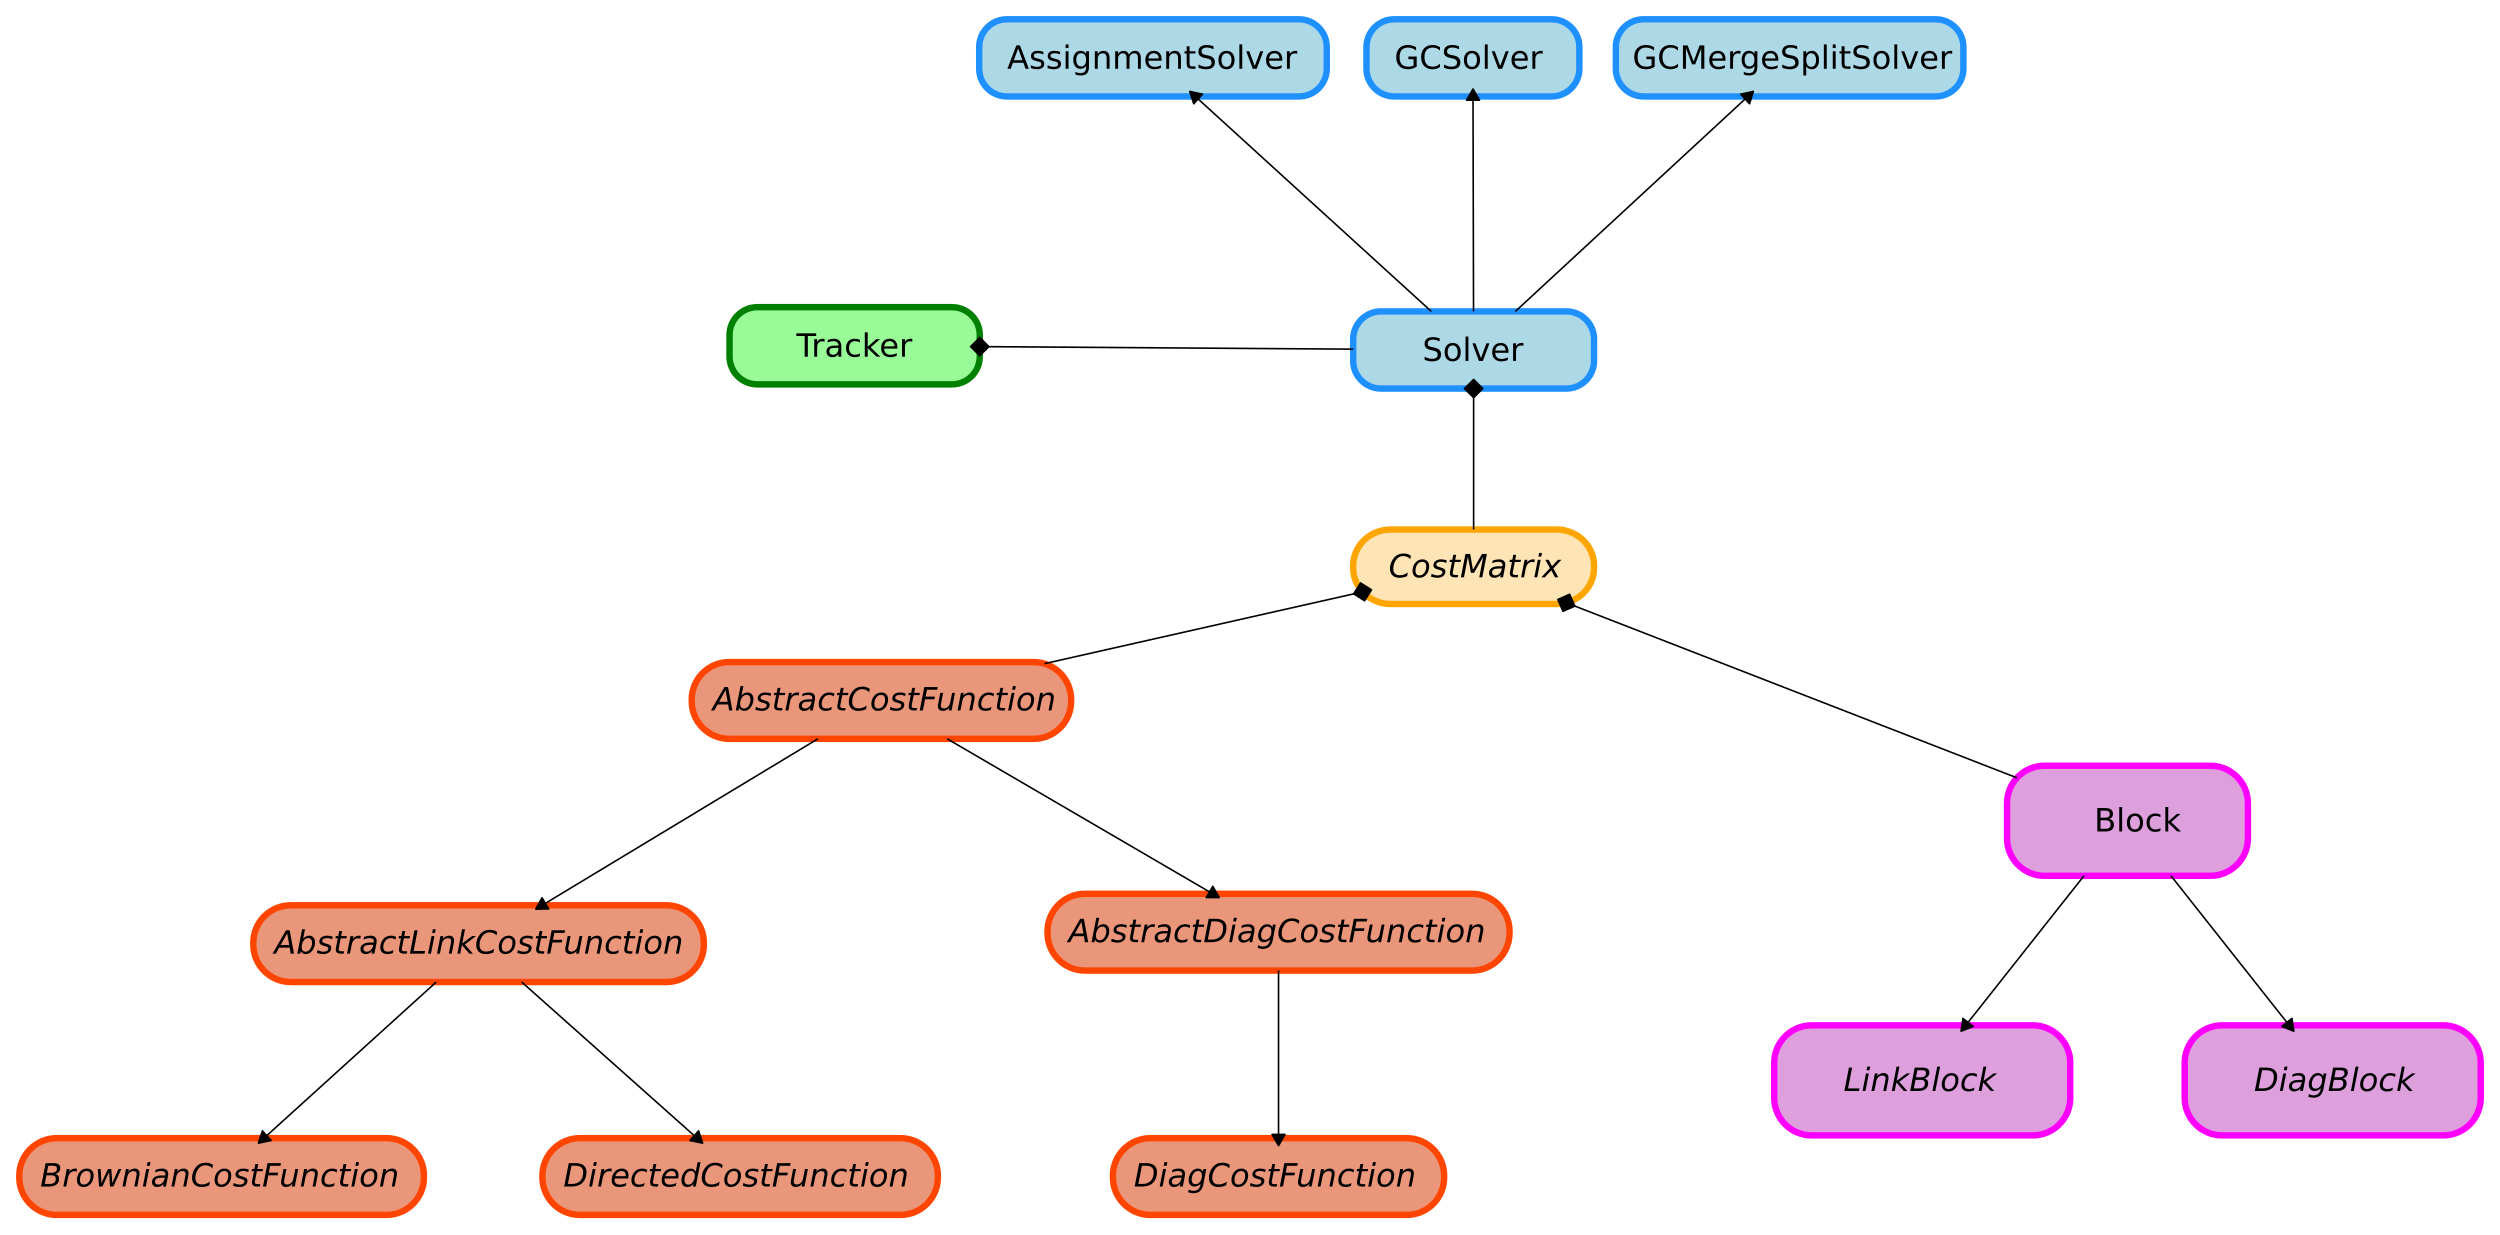
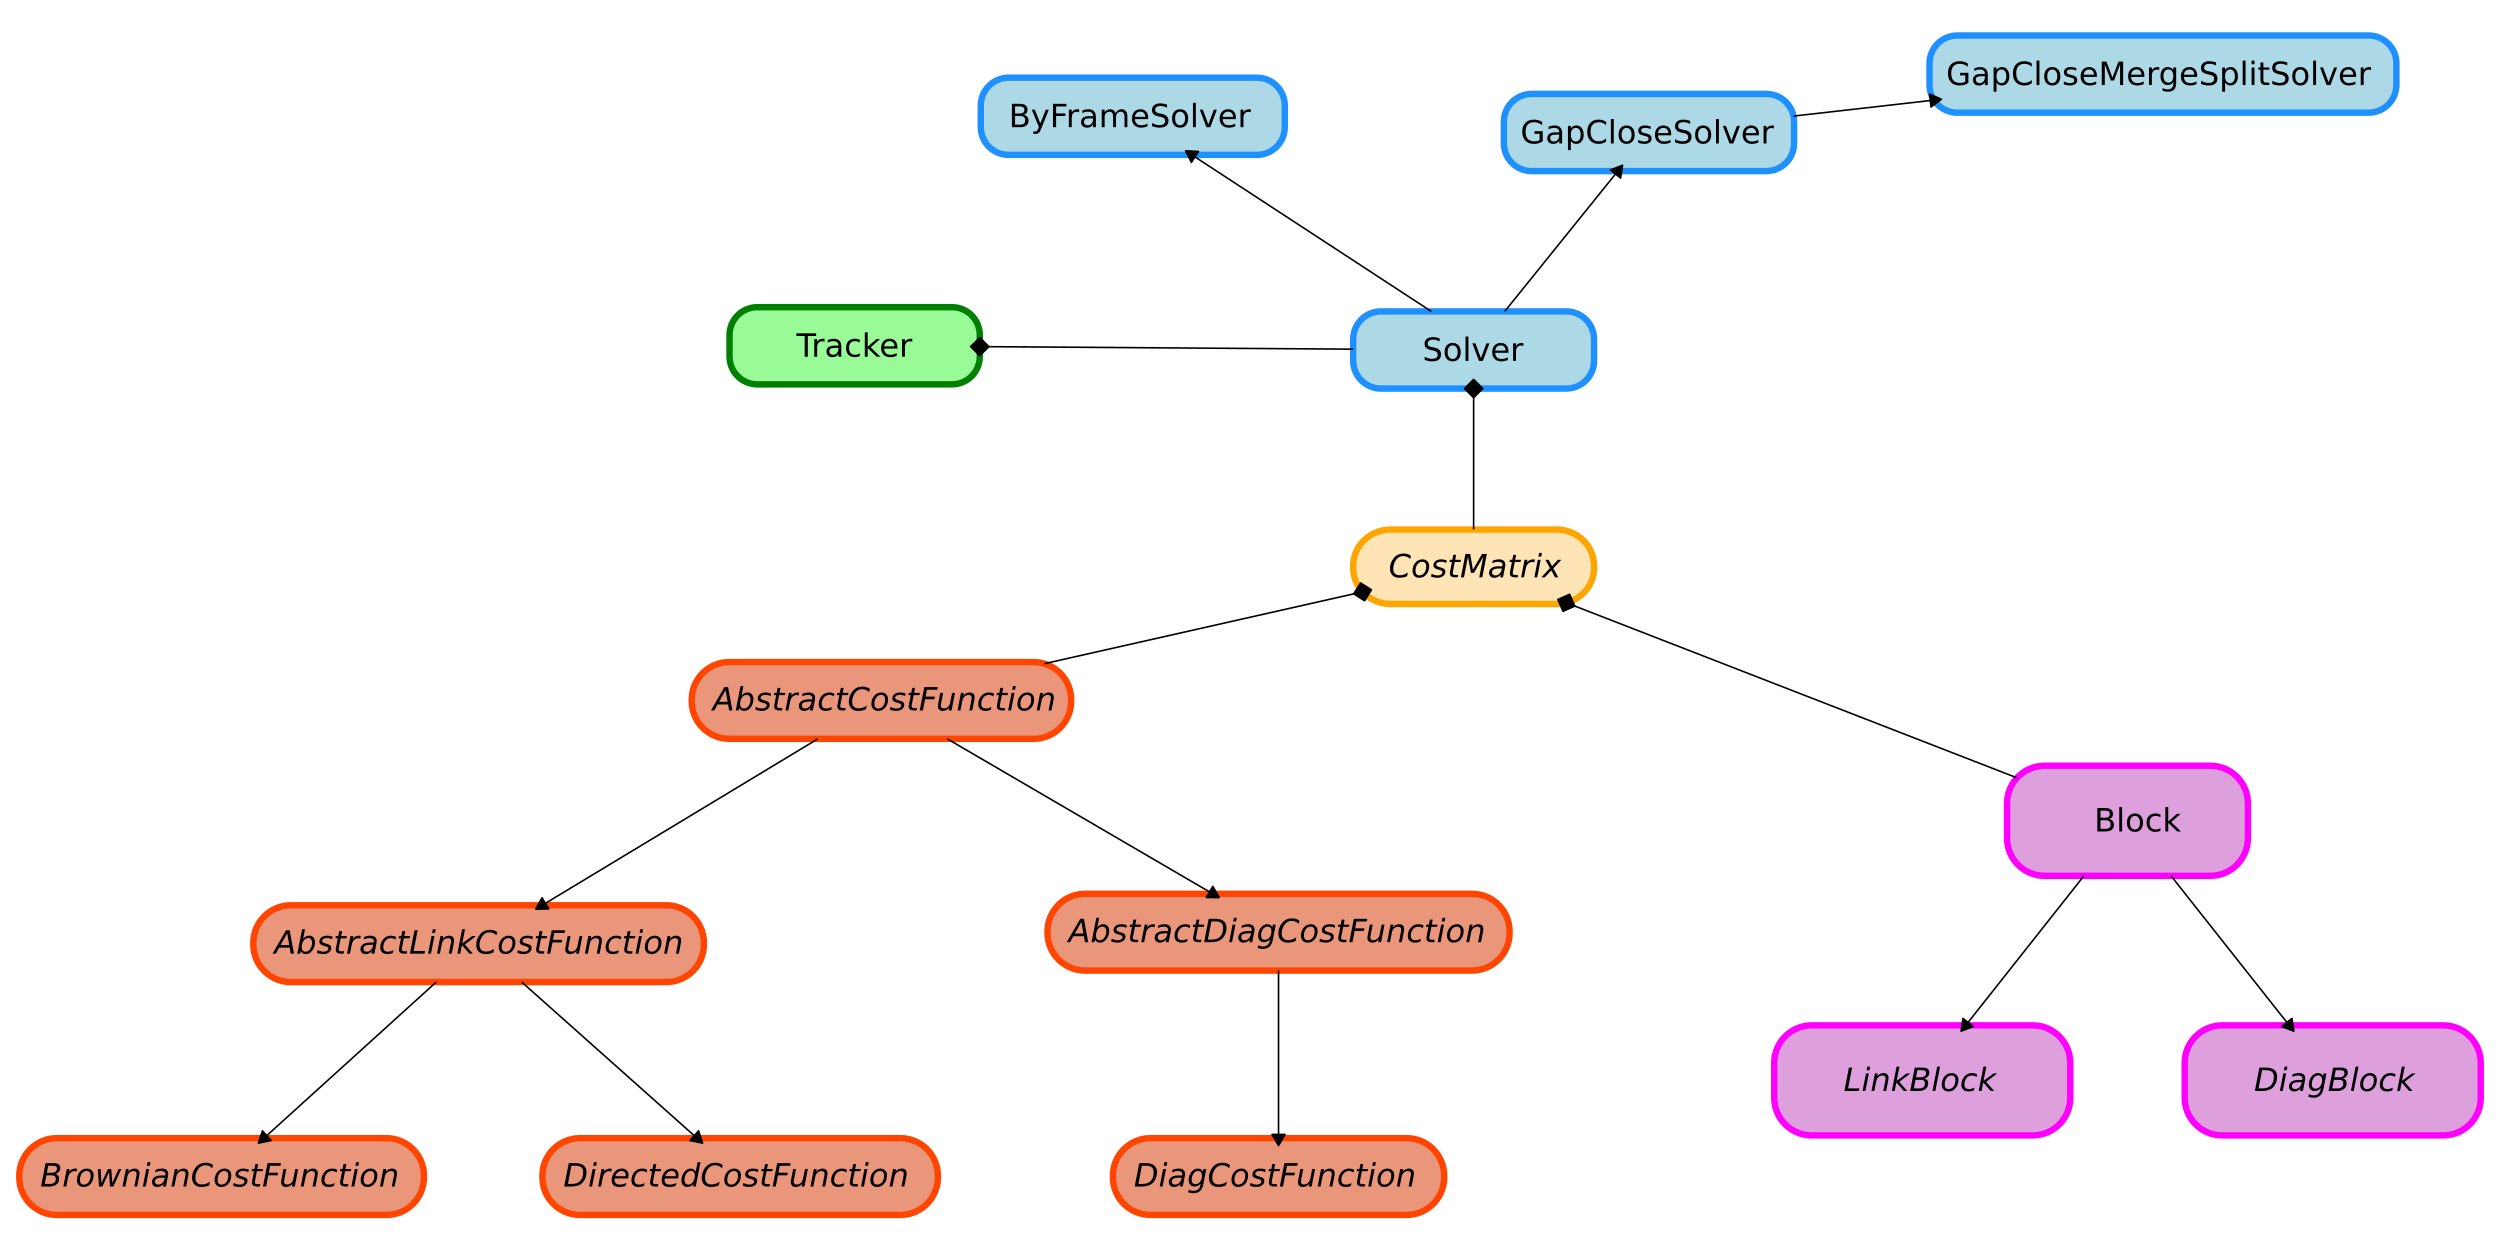
<svg xmlns="http://www.w3.org/2000/svg" width="1556.546" height="768.438" id="svg2" version="1.1">
  <defs id="defs4" style="stroke-linecap:square;stroke-linejoin:round">
    <marker orient="auto" refY="0" refX="0" id="DiamondL" style="stroke-linecap:square;stroke-linejoin:round;overflow:visible">
      <path id="path3897" d="M 0,-7.071 -7.071,0 0,7.071 7.071,0 0,-7.071 z" style="fill-rule:evenodd;stroke:#000000;stroke-width:1pt;stroke-linecap:square;stroke-linejoin:round" transform="scale(0.8,0.8)" />
    </marker>
    <marker orient="auto" refY="0" refX="0" id="TriangleOutL" style="stroke-linecap:square;stroke-linejoin:round;overflow:visible">
      <path id="path3960" d="m 5.77,0 -8.65,5 0,-10 8.65,5 z" style="fill-rule:evenodd;stroke:#000000;stroke-width:1pt;stroke-linecap:square;stroke-linejoin:round" transform="scale(0.8,0.8)" />
    </marker>
    <marker orient="auto" refY="0" refX="0" id="TriangleOutM" style="stroke-linecap:square;stroke-linejoin:round;overflow:visible">
      <path id="path3963" d="m 5.77,0 -8.65,5 0,-10 8.65,5 z" style="fill-rule:evenodd;stroke:#000000;stroke-width:1pt;stroke-linecap:square;stroke-linejoin:round" transform="scale(0.4,0.4)" />
    </marker>
    <clipPath id="p6052dcc732">
      <rect style="stroke-linecap:square;stroke-linejoin:round" id="rect1446" y="35.06" x="70.546" width="780.494" height="418.18" />
    </clipPath>
    <style id="style6" type="text/css">
*{stroke-linecap:square;stroke-linejoin:round;}
  </style>
    <marker orient="auto" refY="0" refX="0" id="TriangleOutL-8" style="stroke-linecap:square;stroke-linejoin:round;overflow:visible">
      <path id="path3960-3" d="m 5.77,0 -8.65,5 0,-10 8.65,5 z" style="fill-rule:evenodd;stroke:#000000;stroke-width:1pt;stroke-linecap:square;stroke-linejoin:round" transform="scale(0.8,0.8)" />
    </marker>
    <marker orient="auto" refY="0" refX="0" id="DiamondL-9" style="stroke-linecap:square;stroke-linejoin:round;overflow:visible">
      <path id="path3897-9" d="M 0,-7.071 -7.071,0 0,7.071 7.071,0 0,-7.071 z" style="fill-rule:evenodd;stroke:#000000;stroke-width:1pt;stroke-linecap:square;stroke-linejoin:round" transform="scale(0.8,0.8)" />
    </marker>
    <marker orient="auto" refY="0" refX="0" id="DiamondL-6" style="stroke-linecap:square;stroke-linejoin:round;overflow:visible">
      <path id="path3897-0" d="M 0,-7.071 -7.071,0 0,7.071 7.071,0 0,-7.071 z" style="fill-rule:evenodd;stroke:#000000;stroke-width:1pt;stroke-linecap:square;stroke-linejoin:round" transform="scale(0.8,0.8)" />
    </marker>
    <marker orient="auto" refY="0" refX="0" id="DiamondL-0" style="stroke-linecap:square;stroke-linejoin:round;overflow:visible">
      <path id="path3897-3" d="M 0,-7.071 -7.071,0 0,7.071 7.071,0 0,-7.071 z" style="fill-rule:evenodd;stroke:#000000;stroke-width:1pt;stroke-linecap:square;stroke-linejoin:round" transform="scale(0.8,0.8)" />
    </marker>
    <marker orient="auto" refY="0" refX="0" id="TriangleOutL-6" style="stroke-linecap:square;stroke-linejoin:round;overflow:visible">
      <path id="path3960-6" d="m 5.77,0 -8.65,5 0,-10 8.65,5 z" style="fill-rule:evenodd;stroke:#000000;stroke-width:1pt;stroke-linecap:square;stroke-linejoin:round" transform="scale(0.8,0.8)" />
    </marker>
    <marker orient="auto" refY="0" refX="0" id="TriangleOutL-89" style="stroke-linecap:square;stroke-linejoin:round;overflow:visible">
      <path id="path3960-9" d="m 5.77,0 -8.65,5 0,-10 8.65,5 z" style="fill-rule:evenodd;stroke:#000000;stroke-width:1pt;stroke-linecap:square;stroke-linejoin:round" transform="scale(0.8,0.8)" />
    </marker>
    <marker orient="auto" refY="0" refX="0" id="TriangleOutL-1" style="stroke-linecap:square;stroke-linejoin:round;overflow:visible">
      <path id="path3960-5" d="m 5.77,0 -8.65,5 0,-10 8.65,5 z" style="fill-rule:evenodd;stroke:#000000;stroke-width:1pt;stroke-linecap:square;stroke-linejoin:round" transform="scale(0.8,0.8)" />
    </marker>
    <marker orient="auto" refY="0" refX="0" id="DiamondL-99" style="stroke-linecap:square;stroke-linejoin:round;overflow:visible">
      <path id="path3897-36" d="M 0,-7.071 -7.071,0 0,7.071 7.071,0 0,-7.071 z" style="fill-rule:evenodd;stroke:#000000;stroke-width:1pt;stroke-linecap:square;stroke-linejoin:round" transform="scale(0.8,0.8)" />
    </marker>
    <marker orient="auto" refY="0" refX="0" id="DiamondL-1" style="stroke-linecap:square;stroke-linejoin:round;overflow:visible">
      <path id="path3897-7" d="M 0,-7.071 -7.071,0 0,7.071 7.071,0 0,-7.071 z" style="fill-rule:evenodd;stroke:#000000;stroke-width:1pt;stroke-linecap:square;stroke-linejoin:round" transform="scale(0.8,0.8)" />
    </marker>
  </defs>
  <g id="layer1" style="stroke-linecap:square;stroke-linejoin:round" transform="translate(88.81104,528.566)" />
  <g id="g3186" transform="translate(-53.87424,317.1638)" style="stroke-linecap:square;stroke-linejoin:round">
    <rect ry="22.473" rx="23.365" y="12.532" x="896.392" height="46.374" width="149.975" id="rect2985" style="fill:#ffe4b5;fill-opacity:1;stroke:#ffa500;stroke-width:4;stroke-linecap:round;stroke-linejoin:round;stroke-miterlimit:4;stroke-opacity:1;stroke-dasharray:none;stroke-dashoffset:0" />
    <text id="text3782" y="42.308" x="918.443" style="font-size:20px;font-style:normal;font-variant:normal;font-weight:normal;font-stretch:normal;text-align:start;line-height:100%;letter-spacing:0px;word-spacing:0px;writing-mode:lr-tb;text-anchor:start;fill:#000000;fill-opacity:1;stroke:none;font-family:DejaVu Sans;-inkscape-font-specification:DejaVu Sans" xml:space="preserve">
      <tspan y="42.308" x="918.443" id="tspan3784" style="font-style:oblique;-inkscape-font-specification:DejaVu Sans Oblique">CostMatrix</tspan>
    </text>
  </g>
  <text xml:space="preserve" style="font-size:12px;font-style:normal;font-variant:normal;font-weight:normal;font-stretch:normal;text-align:start;line-height:100%;letter-spacing:0px;word-spacing:0px;writing-mode:lr-tb;text-anchor:start;fill:#000000;fill-opacity:1;stroke:none;font-family:DejaVu Sans;-inkscape-font-specification:DejaVu Sans" x="673.659" y="908.524" id="text5273">
    <tspan id="tspan5289" style="font-size:12px;font-style:normal;-inkscape-font-specification:DejaVu Sans" x="673.659" y="908.524" />
  </text>
  <rect ry="23.365" rx="23.365" y="412.207" x="430.673" height="47.803" width="236.242" id="rect5267" style="fill:#e9967a;fill-opacity:1;stroke:#ff4500;stroke-width:4;stroke-linecap:round;stroke-linejoin:round;stroke-miterlimit:4;stroke-opacity:1;stroke-dasharray:none;stroke-dashoffset:0" />
  <text id="text5269" y="442.34" x="443.695" style="font-size:20px;font-style:normal;font-variant:normal;font-weight:normal;font-stretch:normal;text-align:start;line-height:100%;letter-spacing:0px;word-spacing:0px;writing-mode:lr-tb;text-anchor:start;fill:#000000;fill-opacity:1;stroke:none;font-family:DejaVu Sans;-inkscape-font-specification:DejaVu Sans" xml:space="preserve">
    <tspan y="442.34" x="443.695" id="tspan5271" style="font-style:oblique;-inkscape-font-specification:DejaVu Sans Oblique">AbstractCostFunction</tspan>
  </text>
  <rect ry="17.304" rx="17.304" y="193.872" x="842.517" height="48.057" width="149.975" id="rect5421" style="fill:#add8e6;fill-opacity:1;stroke:#1e90ff;stroke-width:4;stroke-linecap:round;stroke-linejoin:round;stroke-miterlimit:4;stroke-opacity:1;stroke-dasharray:none;stroke-dashoffset:0" />
  <text id="text5423" y="224.719" x="885.64" style="font-size:20px;font-style:normal;font-variant:normal;font-weight:normal;font-stretch:normal;text-align:start;line-height:100%;letter-spacing:0px;word-spacing:0px;writing-mode:lr-tb;text-anchor:start;fill:#000000;fill-opacity:1;stroke:none;font-family:DejaVu Sans;-inkscape-font-specification:DejaVu Sans" xml:space="preserve">
    <tspan y="224.719" x="885.64" id="tspan5425" style="font-style:normal;-inkscape-font-specification:DejaVu Sans">Solver</tspan>
  </text>
  <path style="fill:none;stroke:#000000;stroke-width:1;stroke-linecap:butt;stroke-linejoin:miter;stroke-miterlimit:4;stroke-opacity:1;stroke-dasharray:none;marker-end:url(#DiamondL);display:inline" d="m 917.505,329.696 2e-5,-87.767" id="path5450-0" />
-   <rect ry="17.304" rx="17.304" y="12" x="609.66" height="48.057" width="216.404" id="rect5421-0" style="fill:#add8e6;fill-opacity:1;stroke:#1e90ff;stroke-width:4;stroke-linecap:round;stroke-linejoin:round;stroke-miterlimit:4;stroke-opacity:1;stroke-dasharray:none;stroke-dashoffset:0" />
-   <text id="text5423-4" y="42.847" x="627.069" style="font-size:20px;font-style:normal;font-variant:normal;font-weight:normal;font-stretch:normal;text-align:start;line-height:100%;letter-spacing:0px;word-spacing:0px;writing-mode:lr-tb;text-anchor:start;fill:#000000;fill-opacity:1;stroke:none;font-family:DejaVu Sans;-inkscape-font-specification:DejaVu Sans" xml:space="preserve">
-     <tspan y="42.847" x="627.069" id="tspan5425-5" style="font-style:normal;-inkscape-font-specification:DejaVu Sans">AssignmentSolver</tspan>
+   <rect ry="17.304" rx="17.304" y="48.365" x="610.658" height="48.057" width="189.261" id="rect5421-0" style="fill:#add8e6;fill-opacity:1;stroke:#1e90ff;stroke-width:4;stroke-linecap:round;stroke-linejoin:round;stroke-miterlimit:4;stroke-opacity:1;stroke-dasharray:none;stroke-dashoffset:0" />
+   <text id="text5423-4" y="79.213" x="628.067" style="font-size:20px;font-style:normal;font-variant:normal;font-weight:normal;font-stretch:normal;text-align:start;line-height:100%;letter-spacing:0px;word-spacing:0px;writing-mode:lr-tb;text-anchor:start;fill:#000000;fill-opacity:1;stroke:none;font-family:DejaVu Sans;-inkscape-font-specification:DejaVu Sans" xml:space="preserve">
+     <tspan y="79.213" x="628.067" id="tspan5425-5" style="font-style:normal;-inkscape-font-specification:DejaVu Sans">ByFrameSolver</tspan>
  </text>
-   <rect ry="17.304" rx="17.304" y="12" x="850.785" height="48.057" width="132.561" id="rect5421-0-3" style="fill:#add8e6;fill-opacity:1;stroke:#1e90ff;stroke-width:4;stroke-linecap:round;stroke-linejoin:round;stroke-miterlimit:4;stroke-opacity:1;stroke-dasharray:none;stroke-dashoffset:0" />
-   <text id="text5423-4-1" y="42.847" x="868.194" style="font-size:20px;font-style:normal;font-variant:normal;font-weight:normal;font-stretch:normal;text-align:start;line-height:100%;letter-spacing:0px;word-spacing:0px;writing-mode:lr-tb;text-anchor:start;fill:#000000;fill-opacity:1;stroke:none;font-family:DejaVu Sans;-inkscape-font-specification:DejaVu Sans" xml:space="preserve">
-     <tspan y="42.847" x="868.194" id="tspan5425-5-2" style="font-style:normal;-inkscape-font-specification:DejaVu Sans">GCSolver</tspan>
+   <rect ry="17.304" rx="17.304" y="58.467" x="936.327" height="48.057" width="180.689" id="rect5421-0-0" style="fill:#add8e6;fill-opacity:1;stroke:#1e90ff;stroke-width:4;stroke-linecap:round;stroke-linejoin:round;stroke-miterlimit:4;stroke-opacity:1;stroke-dasharray:none;stroke-dashoffset:0" />
+   <text id="text5423-4-4" y="89.314" x="946.665" style="font-size:20px;font-style:normal;font-variant:normal;font-weight:normal;font-stretch:normal;text-align:start;line-height:100%;letter-spacing:0px;word-spacing:0px;writing-mode:lr-tb;text-anchor:start;fill:#000000;fill-opacity:1;stroke:none;font-family:DejaVu Sans;-inkscape-font-specification:DejaVu Sans" xml:space="preserve">
+     <tspan y="89.314" x="946.665" id="tspan5425-5-6" style="font-style:normal;-inkscape-font-specification:DejaVu Sans">GapCloseSolver</tspan>
  </text>
-   <rect ry="17.304" rx="17.304" y="12" x="1006.047" height="48.057" width="216.404" id="rect5421-0-0" style="fill:#add8e6;fill-opacity:1;stroke:#1e90ff;stroke-width:4;stroke-linecap:round;stroke-linejoin:round;stroke-miterlimit:4;stroke-opacity:1;stroke-dasharray:none;stroke-dashoffset:0" />
-   <text id="text5423-4-4" y="42.847" x="1016.385" style="font-size:20px;font-style:normal;font-variant:normal;font-weight:normal;font-stretch:normal;text-align:start;line-height:100%;letter-spacing:0px;word-spacing:0px;writing-mode:lr-tb;text-anchor:start;fill:#000000;fill-opacity:1;stroke:none;font-family:DejaVu Sans;-inkscape-font-specification:DejaVu Sans" xml:space="preserve">
-     <tspan y="42.847" x="1016.385" id="tspan5425-5-6" style="font-style:normal;-inkscape-font-specification:DejaVu Sans">GCMergeSplitSolver</tspan>
-   </text>
-   <path style="fill:none;stroke:#000000;stroke-width:1px;stroke-linecap:butt;stroke-linejoin:miter;stroke-opacity:1;marker-end:url(#TriangleOutL);display:inline" d="M 917.447,193.872 917.124,60.057" id="path4847-8-4-0" />
  <rect ry="17.304" rx="17.304" y="191.251" x="454.222" height="48.057" width="155.795" id="rect5421-0-1" style="fill:#98fb98;fill-opacity:1;stroke:#008000;stroke-width:4;stroke-linecap:round;stroke-linejoin:round;stroke-miterlimit:4;stroke-opacity:1;stroke-dasharray:none;stroke-dashoffset:0" />
  <text id="text5423-4-6" y="222.098" x="495.875" style="font-size:20px;font-style:normal;font-variant:normal;font-weight:normal;font-stretch:normal;text-align:start;line-height:100%;letter-spacing:0px;word-spacing:0px;writing-mode:lr-tb;text-anchor:start;fill:#000000;fill-opacity:1;stroke:none;font-family:DejaVu Sans;-inkscape-font-specification:DejaVu Sans" xml:space="preserve">
    <tspan y="222.098" x="495.875" id="tspan5425-5-9" style="font-style:normal;-inkscape-font-specification:DejaVu Sans">Tracker</tspan>
  </text>
  <path style="fill:none;stroke:#000000;stroke-width:1;stroke-linecap:butt;stroke-linejoin:miter;stroke-miterlimit:4;stroke-opacity:1;stroke-dasharray:none;marker-end:url(#DiamondL);display:inline" d="m 842.517,217.39 -232.501,-1.581" id="path5450-6-1" />
  <rect style="fill:#e9967a;fill-opacity:1;stroke:#ff4500;stroke-width:4;stroke-linecap:round;stroke-linejoin:round;stroke-miterlimit:4;stroke-opacity:1;stroke-dasharray:none;stroke-dashoffset:0" id="rect3102" width="280.527" height="47.803" x="157.714" y="563.635" rx="23.365" ry="23.365" />
  <text xml:space="preserve" style="font-size:20px;font-style:normal;font-variant:normal;font-weight:normal;font-stretch:normal;text-align:start;line-height:100%;letter-spacing:0px;word-spacing:0px;writing-mode:lr-tb;text-anchor:start;fill:#000000;fill-opacity:1;stroke:none;font-family:DejaVu Sans;-inkscape-font-specification:DejaVu Sans" x="170.736" y="593.768" id="text3104">
    <tspan style="font-style:oblique;-inkscape-font-specification:DejaVu Sans Oblique" id="tspan3106" x="170.736" y="593.768">AbstractLinkCostFunction</tspan>
  </text>
  <rect ry="23.365" rx="23.365" y="556.492" x="652.203" height="47.803" width="287.67" id="rect3112" style="fill:#e9967a;fill-opacity:1;stroke:#ff4500;stroke-width:4;stroke-linecap:round;stroke-linejoin:round;stroke-miterlimit:4;stroke-opacity:1;stroke-dasharray:none;stroke-dashoffset:0" />
  <text id="text3114" y="586.625" x="665.225" style="font-size:20px;font-style:normal;font-variant:normal;font-weight:normal;font-stretch:normal;text-align:start;line-height:100%;letter-spacing:0px;word-spacing:0px;writing-mode:lr-tb;text-anchor:start;fill:#000000;fill-opacity:1;stroke:none;font-family:DejaVu Sans;-inkscape-font-specification:DejaVu Sans" xml:space="preserve">
    <tspan y="586.625" x="665.225" id="tspan3116" style="font-style:oblique;-inkscape-font-specification:DejaVu Sans Oblique">AbstractDiagCostFunction</tspan>
  </text>
  <rect style="fill:#e9967a;fill-opacity:1;stroke:#ff4500;stroke-width:4;stroke-linecap:round;stroke-linejoin:round;stroke-miterlimit:4;stroke-opacity:1;stroke-dasharray:none;stroke-dashoffset:0" id="rect3132" width="206.242" height="47.803" x="692.917" y="708.635" rx="23.365" ry="23.365" />
  <text xml:space="preserve" style="font-size:20px;font-style:normal;font-variant:normal;font-weight:normal;font-stretch:normal;text-align:start;line-height:100%;letter-spacing:0px;word-spacing:0px;writing-mode:lr-tb;text-anchor:start;fill:#000000;fill-opacity:1;stroke:none;font-family:DejaVu Sans;-inkscape-font-specification:DejaVu Sans" x="705.939" y="738.768" id="text3134">
    <tspan style="font-style:oblique;fill:#000000;stroke:none;-inkscape-font-specification:DejaVu Sans Oblique" id="tspan3136" x="705.939" y="738.768">DiagCostFunction</tspan>
  </text>
  <rect ry="23.365" rx="23.365" y="708.635" x="12" height="47.803" width="251.956" id="rect3122" style="fill:#e9967a;fill-opacity:1;stroke:#ff4500;stroke-width:4;stroke-linecap:round;stroke-linejoin:round;stroke-miterlimit:4;stroke-opacity:1;stroke-dasharray:none;stroke-dashoffset:0" />
  <text id="text3124" y="738.768" x="25.022" style="font-size:20px;font-style:normal;font-variant:normal;font-weight:normal;font-stretch:normal;text-align:start;line-height:100%;letter-spacing:0px;word-spacing:0px;writing-mode:lr-tb;text-anchor:start;fill:#000000;fill-opacity:1;stroke:none;font-family:DejaVu Sans;-inkscape-font-specification:DejaVu Sans" xml:space="preserve">
    <tspan y="738.768" x="25.022" id="tspan3126" style="font-style:oblique;-inkscape-font-specification:DejaVu Sans Oblique">BrownianCostFunction</tspan>
  </text>
  <rect style="fill:#e9967a;fill-opacity:1;stroke:#ff4500;stroke-width:4;stroke-linecap:round;stroke-linejoin:round;stroke-miterlimit:4;stroke-opacity:1;stroke-dasharray:none;stroke-dashoffset:0" id="rect3142" width="246.242" height="47.803" x="337.714" y="708.635" rx="23.365" ry="23.365" />
  <text xml:space="preserve" style="font-size:20px;font-style:normal;font-variant:normal;font-weight:normal;font-stretch:normal;text-align:start;line-height:100%;letter-spacing:0px;word-spacing:0px;writing-mode:lr-tb;text-anchor:start;fill:#000000;fill-opacity:1;stroke:none;font-family:DejaVu Sans;-inkscape-font-specification:DejaVu Sans" x="350.736" y="738.768" id="text3144">
    <tspan style="font-style:oblique;-inkscape-font-specification:DejaVu Sans Oblique" id="tspan3146" x="350.736" y="738.768">DirectedCostFunction</tspan>
  </text>
  <path id="path3150" d="M 509.205,460.009 337.566,563.635" style="fill:none;stroke:#000000;stroke-width:1px;stroke-linecap:butt;stroke-linejoin:miter;stroke-opacity:1;marker-end:url(#TriangleOutL);display:inline" />
  <path style="fill:none;stroke:#000000;stroke-width:1px;stroke-linecap:butt;stroke-linejoin:miter;stroke-opacity:1;marker-end:url(#TriangleOutL);display:inline" d="M 589.75,460.009 755.082,556.492" id="path3154" />
  <path id="path3156" d="m 796.038,604.295 0,104.34" style="fill:none;stroke:#000000;stroke-width:1px;stroke-linecap:butt;stroke-linejoin:miter;stroke-opacity:1;marker-end:url(#TriangleOutL);display:inline" />
  <path style="fill:none;stroke:#000000;stroke-width:1px;stroke-linecap:butt;stroke-linejoin:miter;stroke-opacity:1;marker-end:url(#TriangleOutL);display:inline" d="m 324.823,611.438 109.168,97.198" id="path3158" />
  <path id="path3160" d="m 271.604,611.438 -107.252,97.198" style="fill:none;stroke:#000000;stroke-width:1px;stroke-linecap:butt;stroke-linejoin:miter;stroke-opacity:1;marker-end:url(#TriangleOutL);display:inline" />
  <rect ry="23.365" rx="23.365" y="476.765" x="1249.614" height="68.532" width="149.975" id="rect3786" style="fill:#dda0dd;fill-opacity:1;stroke:#ff00ff;stroke-width:4;stroke-linecap:round;stroke-linejoin:round;stroke-miterlimit:4;stroke-opacity:1;stroke-dasharray:none;stroke-dashoffset:0" />
  <text id="text3788" y="517.674" x="1303.868" style="font-size:20px;font-style:normal;font-variant:normal;font-weight:normal;font-stretch:normal;text-align:start;line-height:100%;letter-spacing:0px;word-spacing:0px;writing-mode:lr-tb;text-anchor:start;fill:#000000;fill-opacity:1;stroke:none;font-family:DejaVu Sans;-inkscape-font-specification:DejaVu Sans" xml:space="preserve">
    <tspan y="517.674" x="1303.868" id="tspan3790">Block</tspan>
  </text>
  <rect style="fill:#dda0dd;fill-opacity:1;stroke:#ff00ff;stroke-width:4;stroke-linecap:round;stroke-linejoin:round;stroke-miterlimit:4;stroke-opacity:1;stroke-dasharray:none;stroke-dashoffset:0" id="rect3792" width="184.32" height="68.532" x="1104.657" y="638.39" rx="23.365" ry="23.365" />
  <text xml:space="preserve" style="font-size:20px;font-style:normal;font-variant:normal;font-weight:normal;font-stretch:normal;text-align:start;line-height:100%;letter-spacing:0px;word-spacing:0px;writing-mode:lr-tb;text-anchor:start;fill:#000000;fill-opacity:1;stroke:none;font-family:DejaVu Sans;-inkscape-font-specification:DejaVu Sans" x="1147.799" y="679.298" id="text3794">
    <tspan style="font-style:oblique;-inkscape-font-specification:DejaVu Sans Oblique" id="tspan3796" x="1147.799" y="679.298">LinkBlock</tspan>
  </text>
  <rect ry="23.365" rx="23.365" y="638.39" x="1360.226" height="68.532" width="184.32" id="rect3201" style="fill:#dda0dd;fill-opacity:1;stroke:#ff00ff;stroke-width:4;stroke-linecap:round;stroke-linejoin:round;stroke-miterlimit:4;stroke-opacity:1;stroke-dasharray:none;stroke-dashoffset:0" />
  <text id="text3203" y="679.298" x="1403.368" style="font-size:20px;font-style:normal;font-variant:normal;font-weight:normal;font-stretch:normal;text-align:start;line-height:100%;letter-spacing:0px;word-spacing:0px;writing-mode:lr-tb;text-anchor:start;fill:#000000;fill-opacity:1;stroke:none;font-family:DejaVu Sans;-inkscape-font-specification:DejaVu Sans" xml:space="preserve">
    <tspan y="679.298" x="1403.368" id="tspan3205" style="font-style:oblique;-inkscape-font-specification:DejaVu Sans Oblique">DiagBlock</tspan>
  </text>
  <path style="fill:none;stroke:#000000;stroke-width:1px;stroke-linecap:butt;stroke-linejoin:miter;stroke-opacity:1;marker-end:url(#TriangleOutL);display:inline" d="m 1297.51,545.297 -73.601,93.093" id="path4847" />
  <path style="fill:none;stroke:#000000;stroke-width:1px;stroke-linecap:butt;stroke-linejoin:miter;stroke-opacity:1;marker-end:url(#TriangleOutL);display:inline" d="m 1351.693,545.297 73.601,93.093" id="path4849" />
  <path id="path3221" d="M 1255.772,484.292 975.221,375.304" style="fill:none;stroke:#000000;stroke-width:1;stroke-linecap:butt;stroke-linejoin:miter;stroke-miterlimit:4;stroke-opacity:1;stroke-dasharray:none;marker-end:url(#DiamondL);display:inline" />
  <path style="fill:none;stroke:#000000;stroke-width:1;stroke-linecap:butt;stroke-linejoin:miter;stroke-miterlimit:4;stroke-opacity:1;stroke-dasharray:none;marker-end:url(#DiamondL);display:inline" d="M 650.314,413.193 848.357,368.491" id="path3259" />
-   <path id="path3341" d="M 943.499,193.872 1088.255,60.057" style="fill:none;stroke:#000000;stroke-width:1px;stroke-linecap:butt;stroke-linejoin:miter;stroke-opacity:1;marker-end:url(#TriangleOutL);display:inline" />
-   <path style="fill:none;stroke:#000000;stroke-width:1px;stroke-linecap:butt;stroke-linejoin:miter;stroke-opacity:1;marker-end:url(#TriangleOutL);display:inline" d="M 891.128,193.872 744.239,60.057" id="path3345" />
+   <rect style="fill:#add8e6;fill-opacity:1;stroke:#1e90ff;stroke-width:4;stroke-linecap:round;stroke-linejoin:round;stroke-miterlimit:4;stroke-opacity:1;stroke-dasharray:none;stroke-dashoffset:0" id="rect3071" width="290.689" height="48.057" x="1201.348" y="22.102" rx="17.304" ry="17.304" />
+   <text xml:space="preserve" style="font-size:20px;font-style:normal;font-variant:normal;font-weight:normal;font-stretch:normal;text-align:start;line-height:100%;letter-spacing:0px;word-spacing:0px;writing-mode:lr-tb;text-anchor:start;fill:#000000;fill-opacity:1;stroke:none;font-family:DejaVu Sans;-inkscape-font-specification:DejaVu Sans" x="1211.686" y="52.949" id="text3073">
+     <tspan style="font-style:normal;-inkscape-font-specification:DejaVu Sans" id="tspan3075" x="1211.686" y="52.949">GapCloseMergeSplitSolver</tspan>
+   </text>
+   <path style="fill:none;stroke:#000000;stroke-width:1px;stroke-linecap:butt;stroke-linejoin:miter;stroke-opacity:1;marker-end:url(#TriangleOutL);display:inline" d="M 891.128,193.872 742.048,96.423" id="path3345" />
+   <path style="fill:none;stroke:#000000;stroke-width:1px;stroke-linecap:butt;stroke-linejoin:miter;stroke-opacity:1;marker-end:url(#TriangleOutL);display:inline" d="m 936.878,193.872 70.422,-87.347" id="path3077" />
+   <path id="path3083" d="m 1116.665,72.269 87.488,-9.942" style="fill:none;stroke:#000000;stroke-width:1px;stroke-linecap:butt;stroke-linejoin:miter;stroke-opacity:1;marker-end:url(#TriangleOutL);display:inline" />
</svg>
